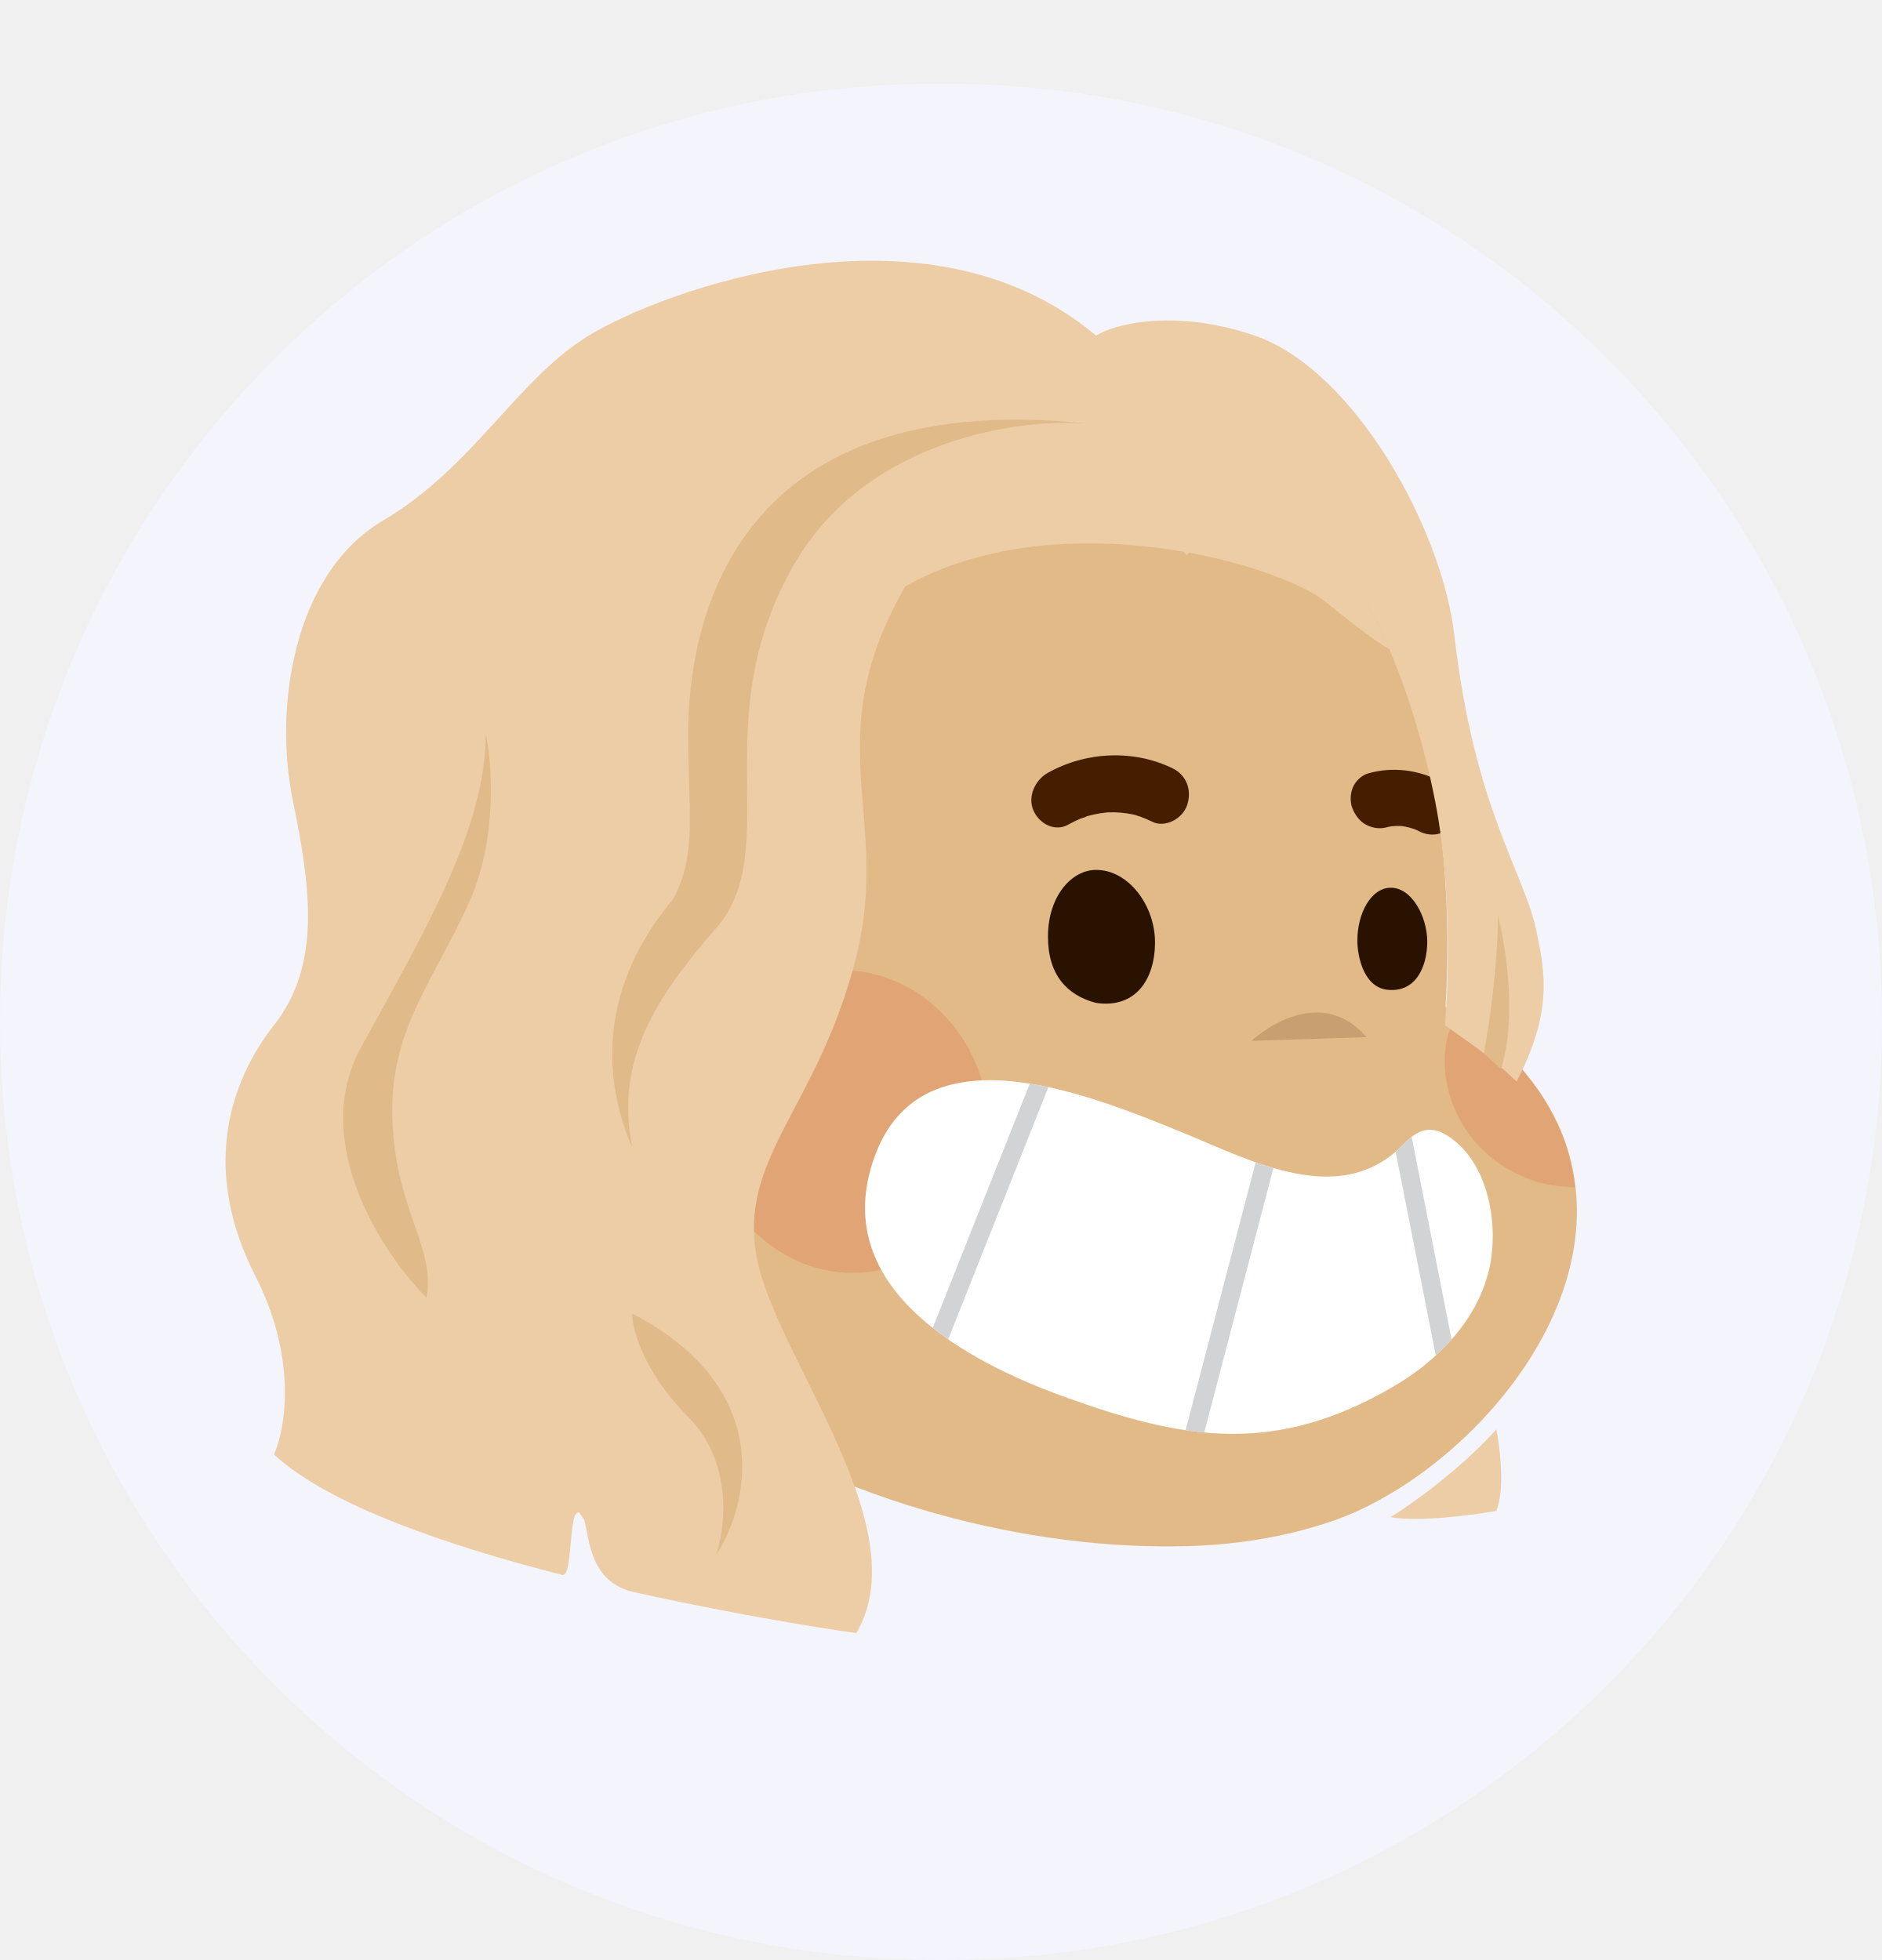
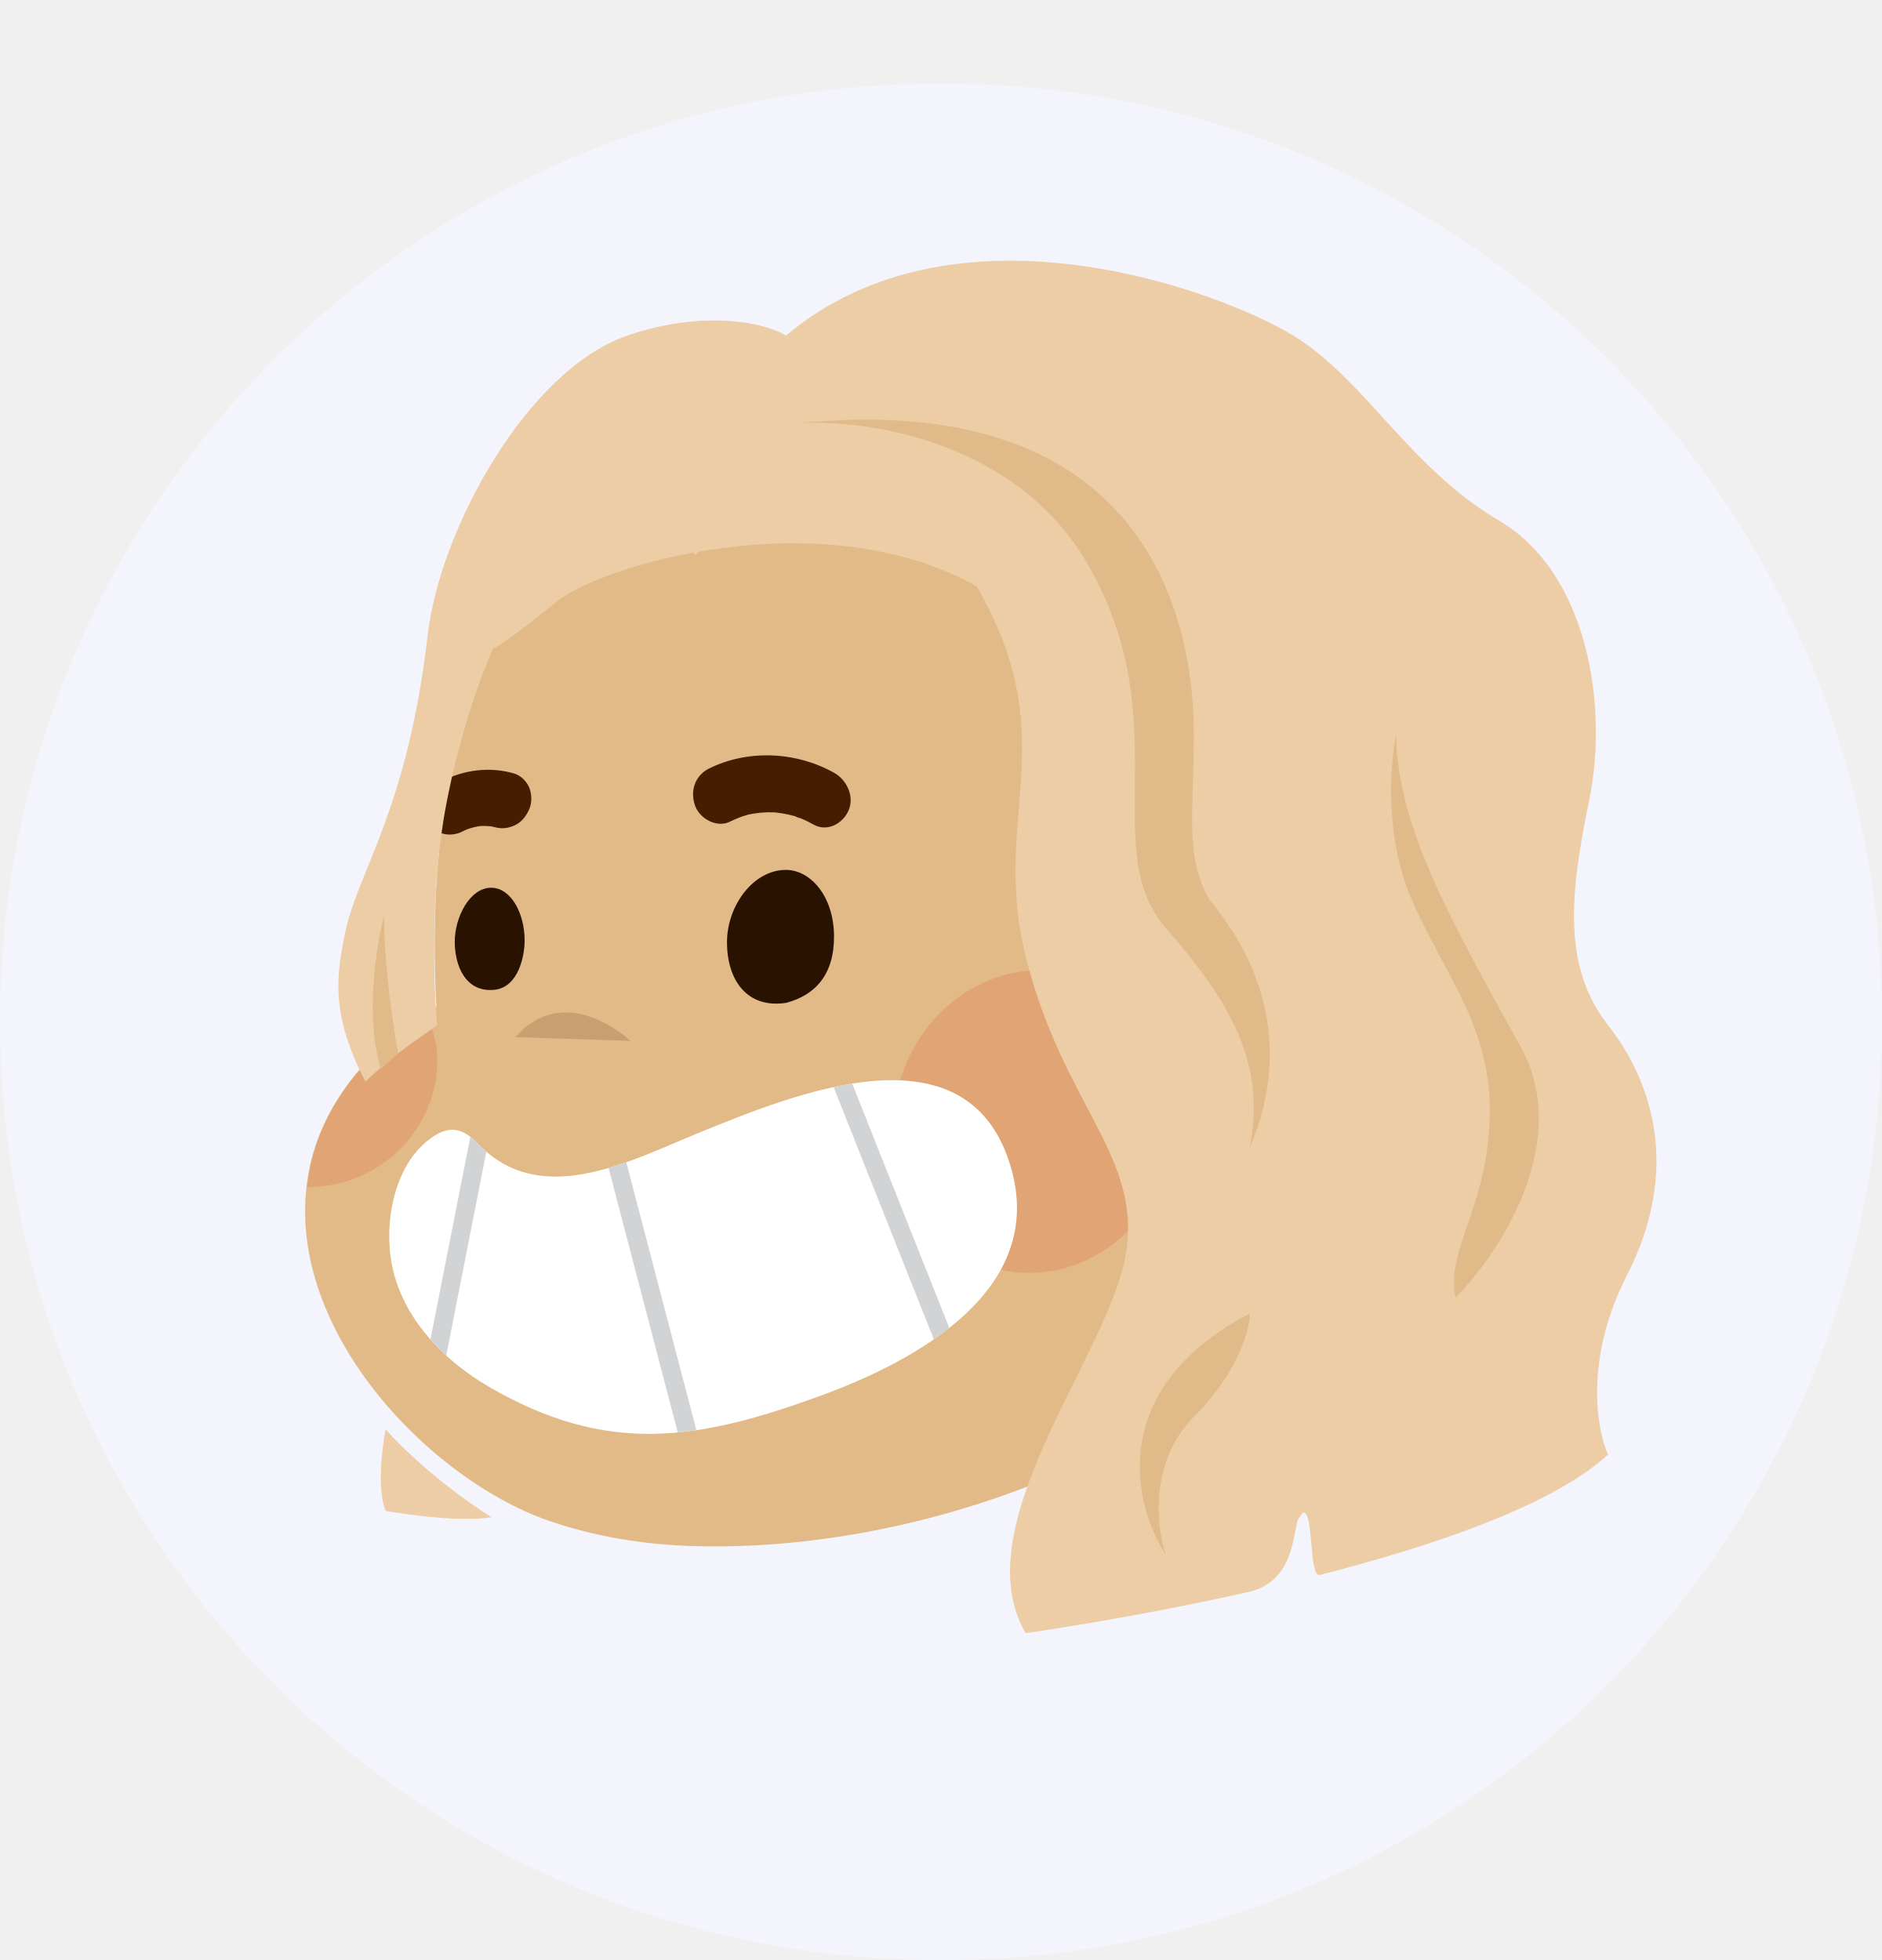
<svg xmlns="http://www.w3.org/2000/svg" width="360" height="375" viewBox="0 0 360 375" fill="none">
-   <rect y="16" width="360" height="359" rx="179.5" fill="#F3F4FC" />
-   <path d="M204.264 69.571C204.264 69.571 282.459 81.74 276.529 192.556C276.507 192.967 285.57 198.951 286.28 199.591C292.6 205.275 297.902 212.555 300.22 221.071C308.476 251.396 278.959 282.642 255.09 290.935C246.174 294.033 236.75 295.537 227.308 295.81C165.925 297.588 84.657 258.786 80.483 183.009C80.333 180.29 80.296 177.568 80.367 174.853C80.737 160.464 84.228 146.451 89.491 133.441C89.488 133.441 123.651 49.166 204.264 69.571Z" fill="#E2BA87" />
+   <rect width="360" height="359" rx="179.5" transform="matrix(-1 0 0 1 360 16)" fill="#F3F4FC" />
+   <path d="M155.736 69.571C155.736 69.571 77.541 81.74 83.471 192.556C83.493 192.967 74.43 198.951 73.72 199.591C67.4 205.275 62.098 212.555 59.78 221.071C51.524 251.396 81.041 282.642 104.91 290.935C113.826 294.033 123.25 295.537 132.692 295.81C194.075 297.588 275.343 258.786 279.517 183.009C279.667 180.29 279.704 177.568 279.633 174.853C279.263 160.464 275.772 146.451 270.509 133.441C270.512 133.441 236.349 49.166 155.736 69.571Z" fill="#E2BA87" />
  <g style="mix-blend-mode:multiply" opacity="0.5">
-     <path d="M278.5 193.707C277.657 195.771 276.816 198.407 276.583 199.916C275.585 206.386 277.815 213.071 281.681 217.88C285.352 222.446 290.59 225.411 295.66 226.533C297.372 226.913 299.444 227.109 301.256 227.171C299.327 208.428 284 197.163 278.5 193.707Z" fill="#FCC3B8" />
+     <path d="M81.5 193.707C82.343 195.771 83.183 198.407 83.417 199.916C84.415 206.386 82.184 213.071 78.318 217.88C74.648 222.446 69.41 225.411 64.34 226.533C62.628 226.913 60.556 227.109 58.744 227.171C60.673 208.428 76 197.163 81.5 193.707Z" fill="#FCC3B8" />
  </g>
  <g style="mix-blend-mode:multiply" opacity="0.5">
-     <path d="M168.317 242.993C182.824 239.902 191.812 224.682 188.394 208.998C184.975 193.314 170.444 183.105 155.937 186.196C141.43 189.287 132.442 204.507 135.86 220.191C139.279 235.876 153.81 246.084 168.317 242.993Z" fill="#FCC3B8" />
+     <path d="M191.683 242.993C177.176 239.902 168.188 224.682 171.606 208.998C175.025 193.314 189.556 183.105 204.063 186.196C218.57 189.287 227.558 204.507 224.14 220.191C220.721 235.876 206.19 246.084 191.683 242.993Z" fill="#FCC3B8" />
  </g>
-   <path opacity="0.3" d="M239.392 199.14C239.392 199.14 251.796 187.402 261.399 198.438Z" fill="#8B5E3C" />
-   <path d="M123.752 257.026C81.544 278 44.322 227.075 56.948 198.057C65.002 179.548 87.675 177.851 100.538 194.522C108.13 204.361 114.201 216.98 117.571 229.08" fill="#E2BA87" />
-   <path opacity="0.3" d="M89.908 211.546C95.208 216.83 99.412 224.71 104.661 229.072C103.793 221.681 102.347 213.795 98.767 207.167C95.133 200.435 88.42 194.934 81.489 195.474C72.899 196.145 65.683 205.985 64.637 214.842C65.262 209.542 76.225 205.832 80.38 206.285C86.713 218.205 88.871 241.82 88.871 241.82C94.509 228.371 92.474 217.869 89.908 211.546Z" fill="#8B5E3C" />
-   <path d="M220.937 180.314C220.923 187.338 217.245 193.039 209.606 191.87C204.108 190.402 200.448 186.536 200.462 179.17C200.477 171.452 204.983 166.444 209.656 166.435C215.901 166.423 220.951 173.291 220.937 180.314Z" fill="#2A1200" />
-   <path d="M273.012 180.187C273.003 184.895 270.866 189.951 265.399 189.37C260.81 188.882 259.639 182.874 259.644 179.917C259.655 174.744 262.253 169.856 266.044 169.849C270.121 169.842 273.021 175.479 273.012 180.187Z" fill="#2A1200" />
-   <path d="M224.358 147.031C216.992 143.393 207.792 143.731 200.407 147.88C198.025 149.217 196.488 152.414 197.708 155.125C198.835 157.632 201.806 159.206 204.356 157.771C205.12 157.341 205.9 156.951 206.704 156.614C206.954 156.509 207.596 156.383 207.846 156.191C207.962 156.157 208.076 156.123 208.194 156.091C208.922 155.896 209.656 155.738 210.395 155.617C210.819 155.549 211.241 155.494 211.666 155.45C211.8 155.436 211.933 155.425 212.069 155.415C212.416 155.459 212.849 155.397 213.175 155.408C213.6 155.421 214.022 155.448 214.446 155.488C215.185 155.557 215.919 155.663 216.645 155.809C216.747 155.829 216.846 155.852 216.948 155.874C217.327 155.993 217.708 156.102 218.085 156.234C218.884 156.517 219.662 156.854 220.425 157.229C222.805 158.406 226.162 156.743 227.071 154.064C228.067 151.114 226.907 148.291 224.358 147.031Z" fill="#451E00" />
-   <path d="M275.689 149.588C271.285 147.204 266.233 146.668 261.686 147.978C260.459 148.331 259.339 149.398 258.814 150.577C258.296 151.739 258.19 153.402 258.701 154.666C259.231 155.977 260.137 157.224 261.414 157.847C262.708 158.478 264.031 158.64 265.364 158.258C265.582 158.195 265.806 158.158 266.028 158.106C266.72 158.028 267.415 158.007 268.117 158.037C268.96 158.164 269.79 158.369 270.61 158.65C270.896 158.781 271.188 158.898 271.467 159.048C272.673 159.7 274.182 159.856 275.418 159.46C276.6 159.08 277.813 158.066 278.289 156.858C278.783 155.607 278.948 154.121 278.402 152.769C277.858 151.422 276.965 150.279 275.689 149.588Z" fill="#451E00" />
-   <path d="M80.22 178.024C80.15 180.779 80.187 183.541 80.336 186.3C103.027 190.181 113.774 214.663 116.311 226.418C116.311 226.418 123.062 226.818 124.651 225.519C132.991 221.122 147.824 203.094 140.437 166.16C136.863 149.371 139.246 136.004 168.436 115.194C197.627 94.385 244.093 107.4 253.625 115.194C261.25 121.43 264.905 123.788 265.779 124.188C245.426 77.694 204.237 71.197 204.237 71.197C123.546 50.492 89.35 136.004 89.353 136.004C84.085 149.206 80.59 163.424 80.22 178.024Z" fill="#EDCDA6" />
-   <path d="M226.957 106.2C217.822 95.008 195.026 79.339 176.916 106.2C154.279 139.778 170.959 154.168 163.81 182.948C156.662 211.728 141.173 221.322 144.747 240.509C148.321 259.696 175.725 292.074 163.81 312.46C163.81 312.46 144.313 309.763 121.215 304.597C112.727 302.698 112.747 294.182 111.747 290.773L110.79 289.375C108.619 288.855 109.707 301.882 107.514 301.321C85.391 295.661 62.819 287.922 52.41 278.283C54.594 273.486 56.937 259.936 48.835 244.106C38.708 224.32 43.474 207.531 52.41 196.139C61.345 184.747 59.558 170.357 55.984 152.969C52.41 135.58 55.984 109.798 73.26 99.605C90.536 89.412 98.876 72.623 112.577 64.229C126.279 55.835 176.916 36.648 209.68 64.229C212.857 62.031 224.812 58.953 240.063 64.229C259.126 70.825 275.852 101.231 278.188 121.49C282.061 155.067 291.592 166.759 293.975 178.451C295.569 186.272 296.953 193.741 290.103 206.932C284.146 201.236 279.976 198.837 276.402 196.139C276.998 189.344 277.593 172.036 275.21 157.166C272.232 138.578 259.423 92.11 234.999 99.605C232.417 100.504 231.246 102.363 226.957 106.2Z" fill="#EDCDA6" />
-   <path d="M286.231 289.076C287.899 284.998 286.926 276.984 286.231 273.486C279.082 281.401 269.749 287.976 265.976 290.275C271.457 291.234 281.763 289.875 286.231 289.076Z" fill="#EDCDA6" />
-   <path d="M151.895 107.999C165.716 84.016 194.986 80.018 207.893 81.018C138.194 73.823 131.641 121.79 131.641 140.377C131.641 155.247 133.428 163.761 128.662 172.155C111.386 192.841 117.74 212.128 120.918 219.523C117.939 203.934 123.896 192.542 137.002 177.552C150.108 162.562 134.619 137.979 151.895 107.999Z" fill="#E0BA89" />
-   <path d="M131.641 271.088C123.062 262.454 120.918 254.299 120.918 251.301C148.559 265.692 143.158 288.076 137.002 297.47C138.789 292.273 140.219 279.722 131.641 271.088Z" fill="#E0BA89" />
-   <path d="M89.94 172.155C95.182 160.164 94.11 145.973 92.919 140.377C92.919 158.365 81.6 177.552 69.09 200.336C59.082 218.564 73.26 239.909 81.6 248.303C83.387 238.71 75.643 231.515 75.047 214.127C74.451 196.739 83.387 187.145 89.94 172.155Z" fill="#E0BA89" />
-   <path d="M287.124 204.533C290.222 194.7 288.018 180.85 286.529 175.153C286.529 184.987 284.741 196.839 283.848 201.535L287.124 204.533Z" fill="#E0BA89" />
-   <path d="M253.027 225.104C258.573 225.257 263.891 223.675 268.471 218.927C270.867 216.445 273.297 215.079 276.735 217.202C284.967 222.287 286.905 234.99 284.693 243.508C282.263 252.854 274.945 260.389 266.511 265.303C243.817 278.527 226.409 275.551 203.186 267.098C184.907 260.446 160.193 247.036 166.458 223.958C174.215 195.384 207.649 209.104 226.513 216.812C234.522 220.088 244.072 224.856 253.027 225.104Z" fill="white" />
-   <mask id="mask0_328_4883" style="mask-type:alpha" maskUnits="userSpaceOnUse" x="165" y="206" width="121" height="69">
-     <path d="M253.027 225.104C258.573 225.257 263.891 223.675 268.471 218.927C270.867 216.445 273.297 215.079 276.735 217.202C284.967 222.287 286.905 234.99 284.693 243.508C282.263 252.854 274.945 260.389 266.511 265.303C243.817 278.527 226.409 275.551 203.186 267.098C184.907 260.446 160.193 247.036 166.458 223.958C174.215 195.384 207.649 209.104 226.513 216.812C234.522 220.088 244.072 224.856 253.027 225.104Z" fill="white" />
+   <path opacity="0.3" d="M120.608 199.14C120.608 199.14 108.204 187.402 98.601 198.438L120.608 199.14Z" fill="#8B5E3C" />
+   <path d="M236.248 257.026C278.457 278 315.679 227.075 303.053 198.057C294.998 179.548 272.326 177.851 259.462 194.522C251.87 204.361 245.8 216.98 242.43 229.08" fill="#E2BA87" />
+   <path opacity="0.3" d="M270.092 211.546C264.792 216.83 260.589 224.71 255.339 229.072C256.207 221.681 257.653 213.795 261.232 207.167C264.867 200.435 271.58 194.934 278.511 195.474C287.101 196.145 294.317 205.985 295.363 214.842C294.738 209.542 283.775 205.832 279.619 206.285C273.286 218.205 271.129 241.82 271.129 241.82C265.491 228.371 267.526 217.869 270.092 211.546Z" fill="#8B5E3C" />
+   <path d="M139.062 180.314C139.076 187.338 142.755 193.039 150.393 191.87C155.892 190.402 159.552 186.536 159.538 179.17C159.522 171.452 155.016 166.444 150.344 166.435C144.098 166.423 139.049 173.291 139.062 180.314Z" fill="#2A1200" />
+   <path d="M86.988 180.187C86.997 184.895 89.134 189.951 94.602 189.37C99.19 188.882 100.361 182.874 100.356 179.917C100.345 174.744 97.747 169.856 93.956 169.849C89.879 169.842 86.979 175.479 86.988 180.187Z" fill="#2A1200" />
+   <path d="M135.642 147.031C143.008 143.393 152.208 143.731 159.593 147.88C161.975 149.217 163.512 152.414 162.292 155.125C161.165 157.632 158.194 159.206 155.644 157.771C154.88 157.341 154.1 156.951 153.296 156.614C153.046 156.509 152.404 156.383 152.154 156.191C152.038 156.157 151.924 156.123 151.806 156.091C151.078 155.896 150.344 155.738 149.605 155.617C149.181 155.549 148.759 155.494 148.334 155.45C148.2 155.436 148.067 155.425 147.931 155.415C147.584 155.459 147.151 155.397 146.825 155.408C146.4 155.421 145.978 155.448 145.554 155.488C144.815 155.557 144.081 155.663 143.355 155.809C143.253 155.829 143.154 155.852 143.052 155.874C142.673 155.993 142.292 156.102 141.915 156.234C141.116 156.517 140.338 156.854 139.575 157.229C137.195 158.406 133.838 156.743 132.929 154.064C131.933 151.114 133.093 148.291 135.642 147.031Z" fill="#451E00" />
+   <path d="M84.311 149.588C88.715 147.204 93.767 146.668 98.314 147.978C99.541 148.331 100.661 149.398 101.186 150.577C101.704 151.739 101.81 153.402 101.299 154.666C100.769 155.977 99.863 157.224 98.587 157.847C97.292 158.478 95.969 158.64 94.636 158.258C94.418 158.195 94.194 158.158 93.972 158.106C93.28 158.028 92.585 158.007 91.883 158.037C91.04 158.164 90.21 158.369 89.39 158.65C89.105 158.781 88.812 158.898 88.533 159.048C87.327 159.7 85.818 159.856 84.582 159.46C83.4 159.08 82.187 158.066 81.711 156.858C81.217 155.607 81.052 154.121 81.598 152.769C82.142 151.422 83.035 150.279 84.311 149.588Z" fill="#451E00" />
+   <path d="M279.78 178.024C279.85 180.779 279.813 183.541 279.664 186.3C256.973 190.181 246.226 214.663 243.689 226.418C243.689 226.418 236.938 226.818 235.349 225.519C227.009 221.122 212.176 203.094 219.563 166.16C223.137 149.371 220.754 136.004 191.564 115.194C162.373 94.385 115.907 107.4 106.375 115.194C98.75 121.43 95.095 123.788 94.221 124.188C114.574 77.694 155.763 71.197 155.763 71.197C236.454 50.492 270.65 136.004 270.647 136.004C275.915 149.206 279.41 163.424 279.78 178.024Z" fill="#EDCDA6" />
+   <path d="M133.043 106.2C142.177 95.008 164.974 79.339 183.084 106.2C205.721 139.778 189.041 154.168 196.19 182.948C203.338 211.728 218.827 221.322 215.253 240.509C211.678 259.696 184.275 292.074 196.19 312.46C196.19 312.46 215.686 309.763 238.784 304.597C247.273 302.698 247.253 294.182 248.253 290.773L249.209 289.375C251.381 288.855 250.293 301.882 252.486 301.321C274.609 295.661 297.181 287.922 307.59 278.283C305.406 273.486 303.063 259.936 311.165 244.106C321.292 224.32 316.526 207.531 307.59 196.139C298.654 184.747 300.442 170.357 304.016 152.969C307.59 135.58 304.016 109.798 286.74 99.605C269.464 89.412 261.124 72.623 247.422 64.229C233.721 55.835 183.084 36.648 150.319 64.229C147.142 62.031 135.188 58.953 119.937 64.229C100.874 70.825 84.148 101.231 81.811 121.49C77.939 155.067 68.408 166.759 66.025 178.451C64.431 186.272 63.047 193.741 69.897 206.932C75.854 201.236 80.024 198.837 83.598 196.139C83.002 189.344 82.406 172.036 84.789 157.166C87.768 138.578 100.577 92.11 125.001 99.605C127.583 100.504 128.754 102.363 133.043 106.2Z" fill="#EDCDA6" />
+   <path d="M73.769 289.076C72.101 284.998 73.074 276.984 73.769 273.486C80.918 281.401 90.251 287.976 94.024 290.275C88.543 291.234 78.237 289.875 73.769 289.076Z" fill="#EDCDA6" />
+   <path d="M208.105 107.999C194.284 84.016 165.014 80.018 152.107 81.018C221.806 73.823 228.359 121.79 228.359 140.377C228.359 155.247 226.572 163.761 231.338 172.155C248.614 192.841 242.259 212.128 239.082 219.523C242.061 203.934 236.104 192.542 222.998 177.552C209.892 162.562 225.381 137.979 208.105 107.999Z" fill="#E0BA89" />
+   <path d="M228.359 271.088C236.938 262.454 239.082 254.299 239.082 251.301C211.441 265.692 216.842 288.076 222.998 297.47C221.21 292.273 219.781 279.722 228.359 271.088Z" fill="#E0BA89" />
+   <path d="M270.06 172.155C264.817 160.164 265.89 145.973 267.081 140.377C267.081 158.365 278.4 177.552 290.91 200.336C300.918 218.564 286.74 239.909 278.4 248.303C276.613 238.71 284.357 231.515 284.953 214.127C285.549 196.739 276.613 187.145 270.06 172.155Z" fill="#E0BA89" />
+   <path d="M72.876 204.533C69.778 194.7 71.982 180.85 73.471 175.153C73.471 184.987 75.258 196.839 76.152 201.535L72.876 204.533Z" fill="#E0BA89" />
+   <path d="M106.973 225.104C101.427 225.257 96.109 223.675 91.529 218.927C89.133 216.445 86.703 215.079 83.265 217.202C75.033 222.287 73.095 234.99 75.308 243.508C77.737 252.854 85.055 260.389 93.489 265.303C116.184 278.527 133.591 275.551 156.814 267.098C175.094 260.446 199.807 247.036 193.542 223.958C185.785 195.384 152.352 209.104 133.488 216.812C125.478 220.088 115.928 224.856 106.973 225.104Z" fill="white" />
+   <mask id="mask0_328_4883" style="mask-type:alpha" maskUnits="userSpaceOnUse" x="74" y="206" width="121" height="69">
+     <path d="M106.973 225.104C101.427 225.257 96.109 223.675 91.529 218.927C89.133 216.445 86.703 215.079 83.265 217.202C75.033 222.287 73.095 234.99 75.308 243.508C77.737 252.854 85.055 260.389 93.489 265.303C116.184 278.527 133.591 275.551 156.814 267.098C175.094 260.446 199.807 247.036 193.542 223.958C185.785 195.384 152.352 209.104 133.488 216.812C125.478 220.088 115.928 224.856 106.973 225.104Z" fill="white" />
  </mask>
  <g mask="url(#mask0_328_4883)">
-     <path fill-rule="evenodd" clip-rule="evenodd" d="M177.314 256.843L201.071 197.033L204.378 198.34L180.621 258.15L177.314 256.843ZM226.13 276.168L242.54 213.409L245.982 214.305L229.572 277.064L226.13 276.168ZM274.97 261.015L265.916 215.003L269.406 214.32L278.461 260.332L274.97 261.015Z" fill="#D1D3D4" />
+     <path fill-rule="evenodd" clip-rule="evenodd" d="M182.686 256.843L158.929 197.033L155.622 198.34L179.379 258.15L182.686 256.843ZM133.87 276.168L117.46 213.409L114.018 214.305L130.428 277.064L133.87 276.168ZM85.03 261.015L94.084 215.003L90.594 214.32L81.539 260.332L85.03 261.015Z" fill="#D1D3D4" />
  </g>
</svg>
